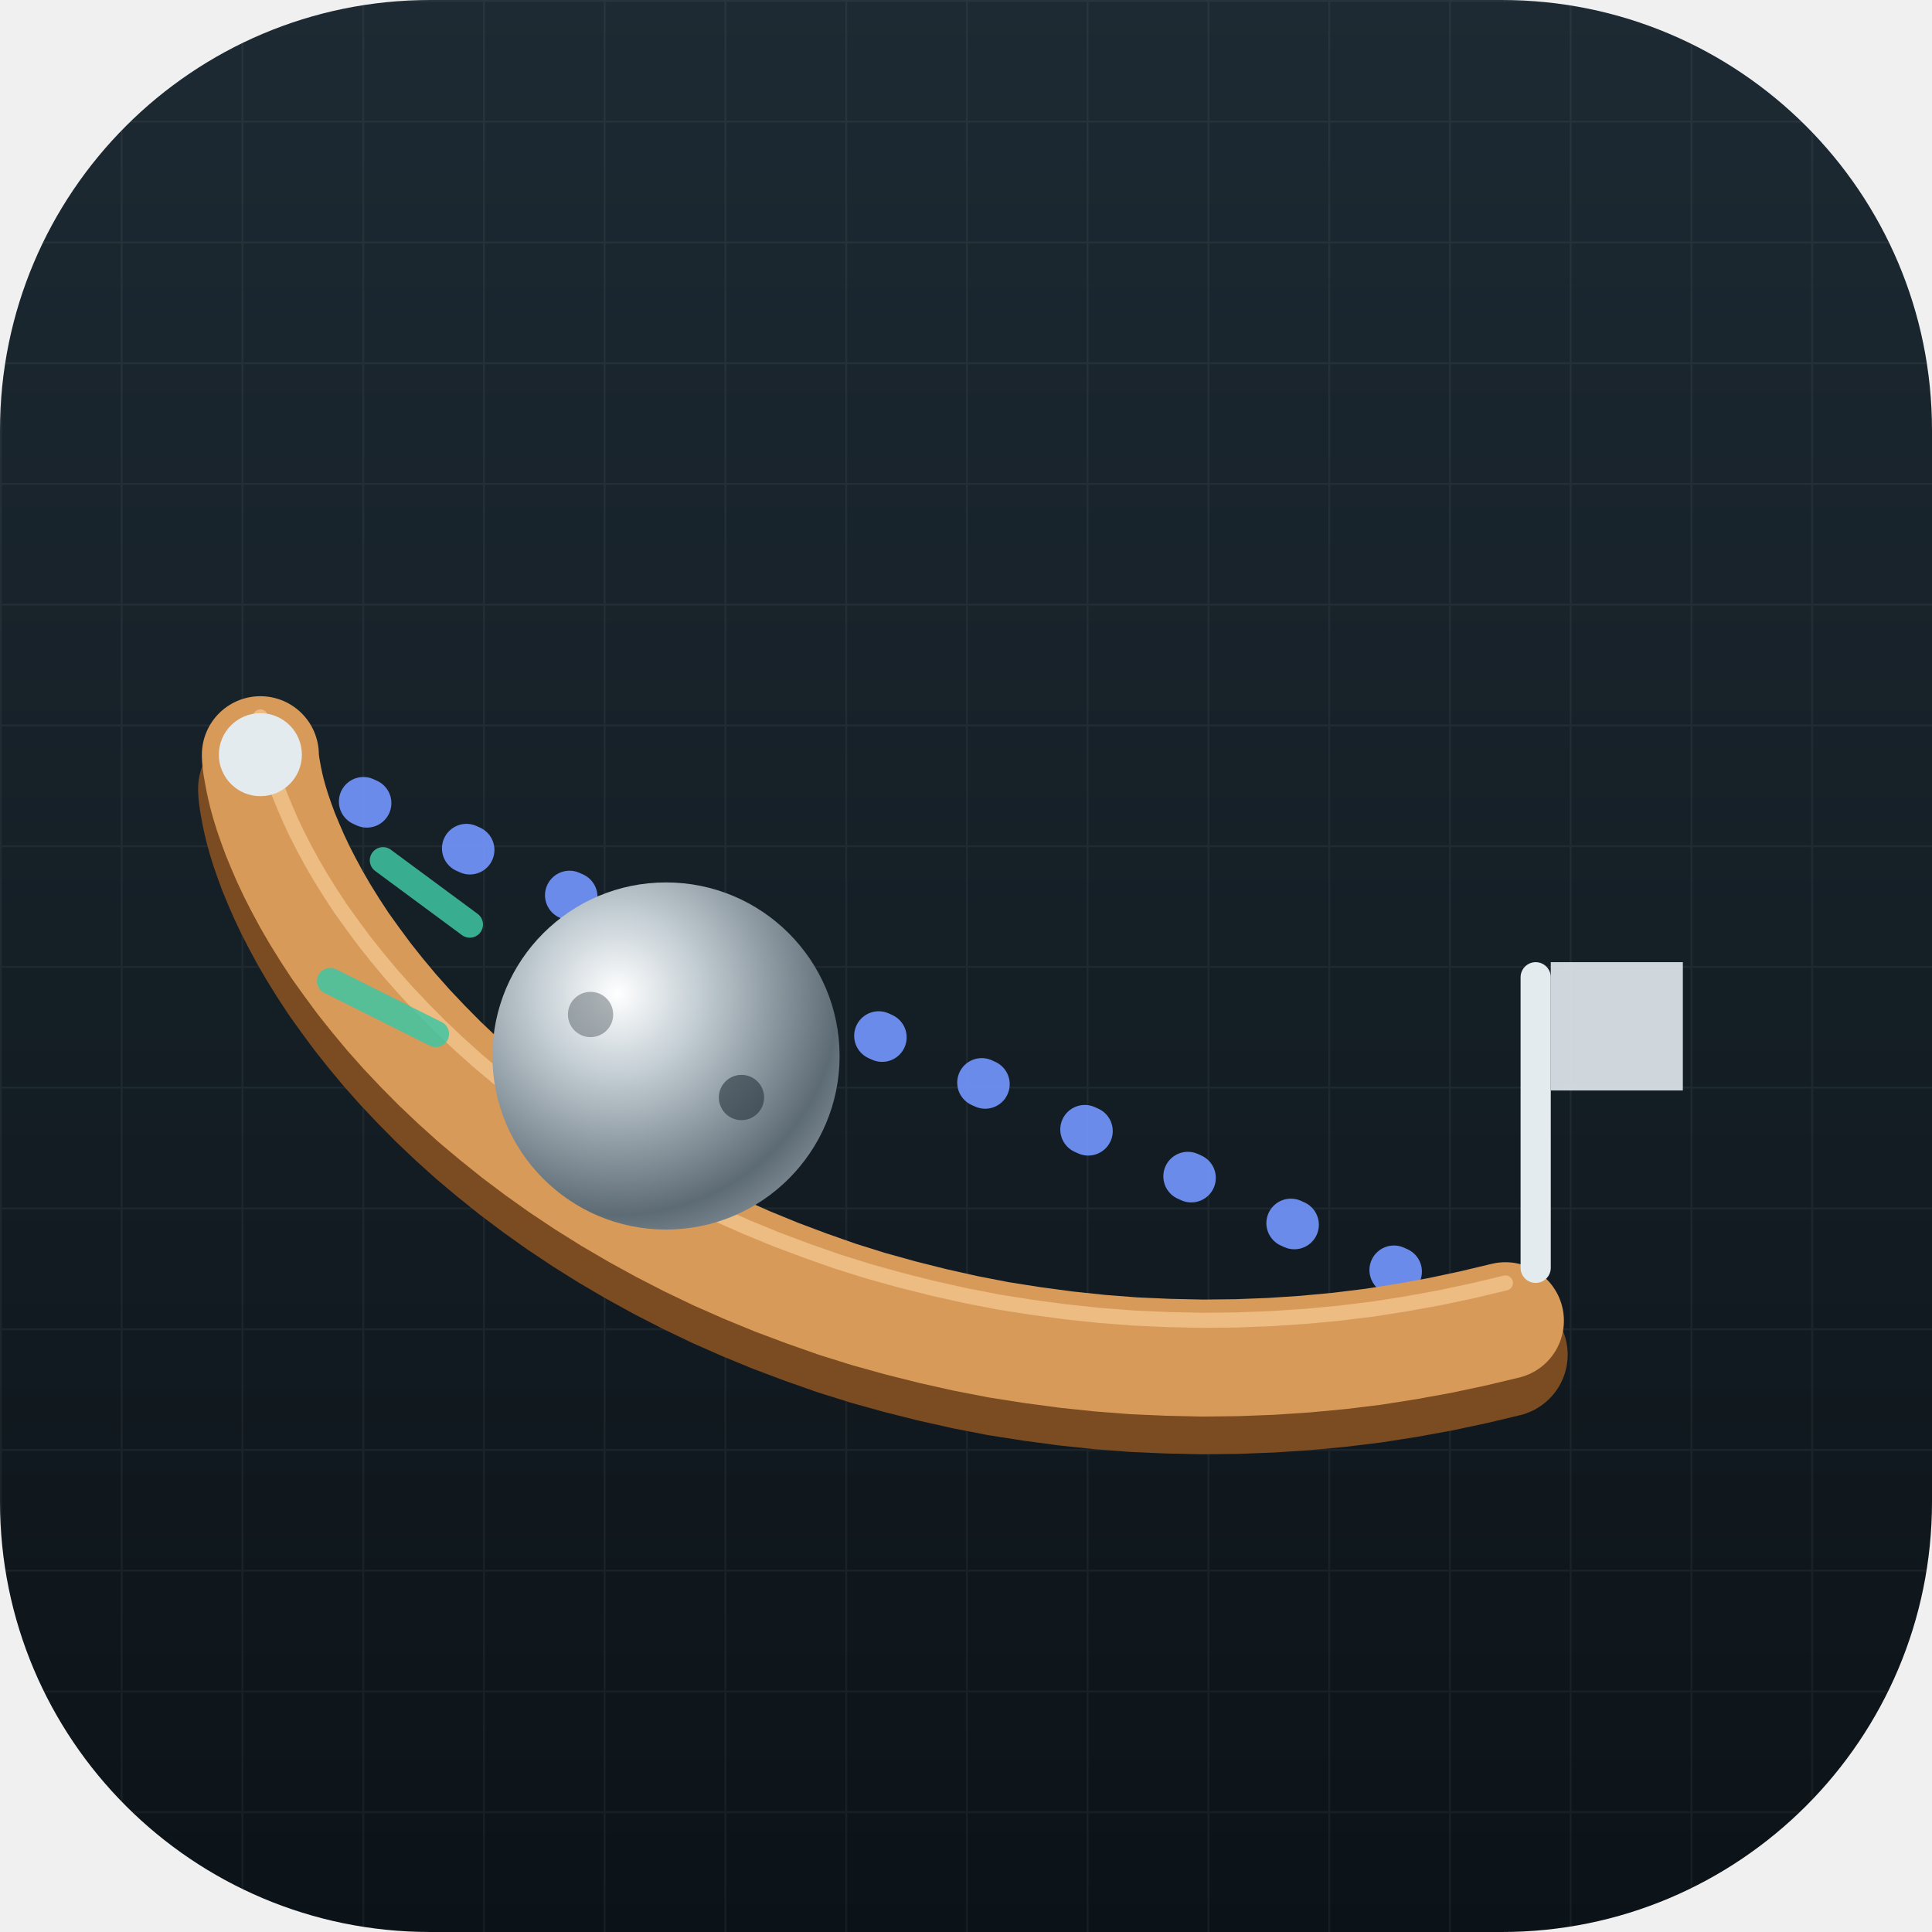
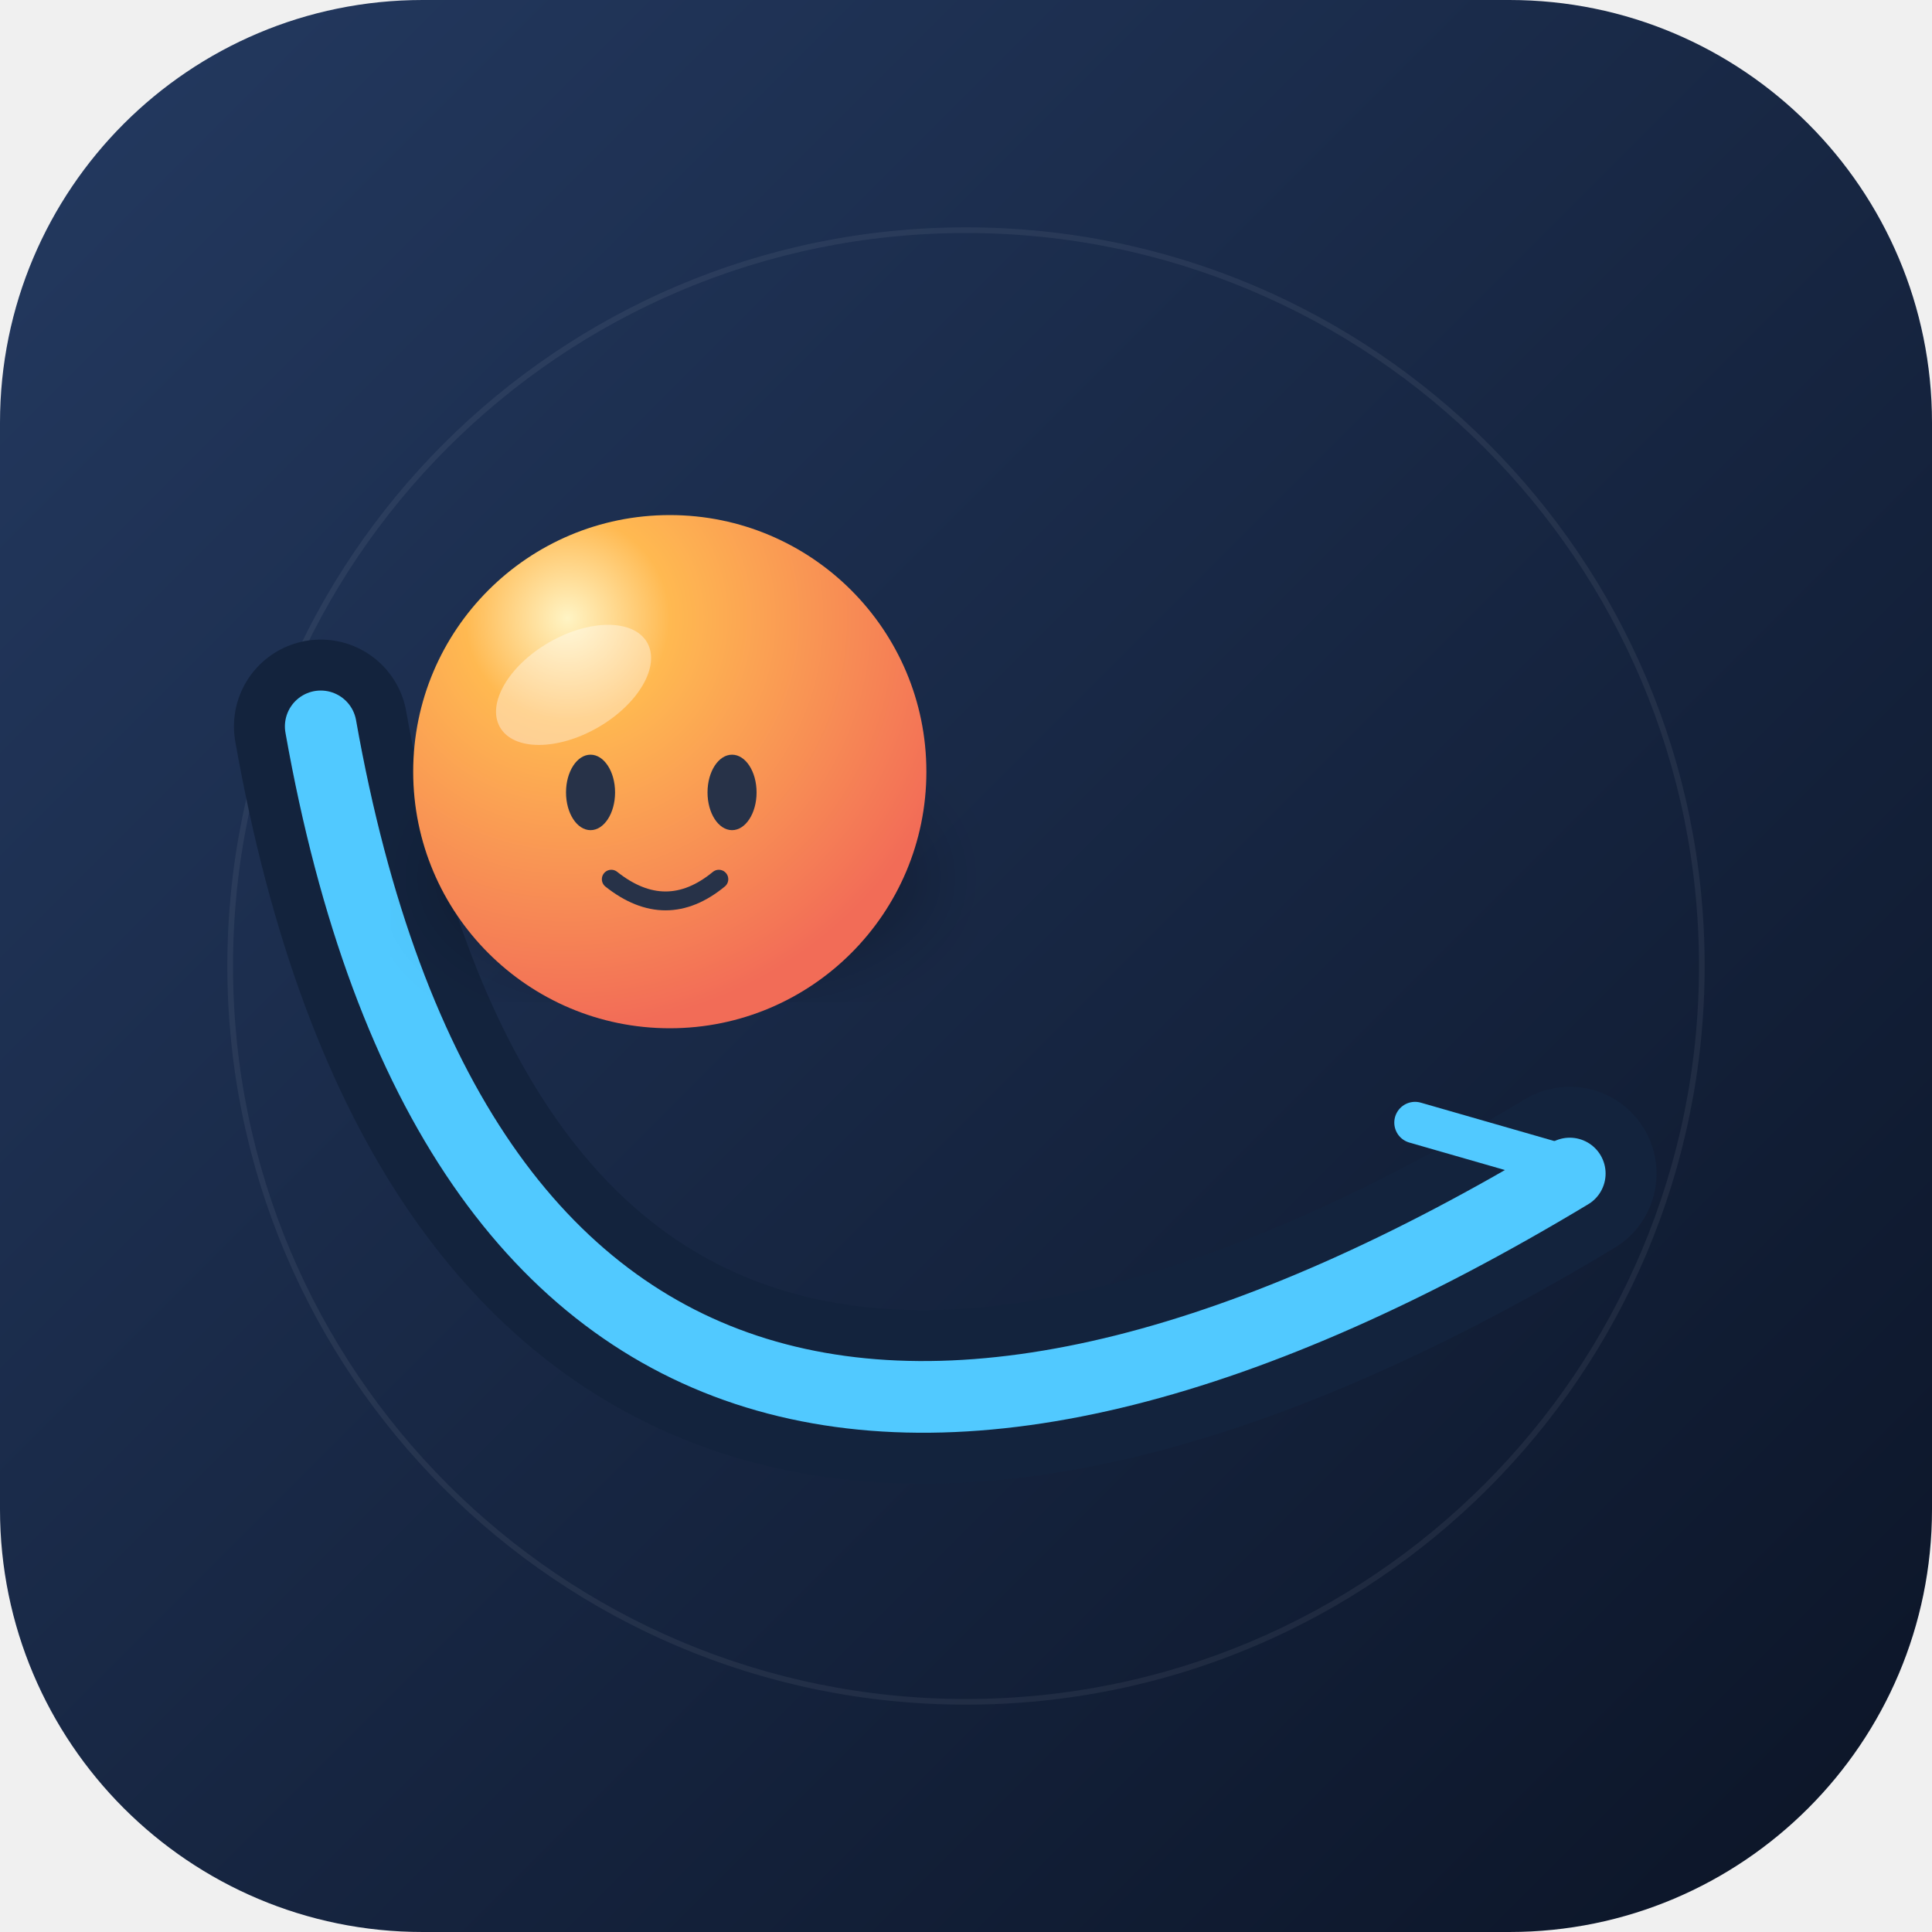
- <svg xmlns="http://www.w3.org/2000/svg" viewBox="0 0 1024 1024" width="1024" height="1024">
+ <svg xmlns="http://www.w3.org/2000/svg" width="1024" height="1024" viewBox="0 0 1024 1024">
  <defs>
-     <radialGradient id="steel" cx=".36" cy=".32" r=".75">
-       <stop offset="0" stop-color="#ffffff" />
-       <stop offset=".3" stop-color="#c6d0d6" />
-       <stop offset=".85" stop-color="#5d6b75" />
-       <stop offset="1" stop-color="#7b8892" />
+     <linearGradient id="bg" x2="1" y2="1">
+       <stop stop-color="#243a61" />
+       <stop offset="1" stop-color="#0b1426" />
+     </linearGradient>
+     <radialGradient id="b" cx=".3" cy=".2" r=".8">
+       <stop stop-color="#fff4c4" />
+       <stop offset=".25" stop-color="#ffb951" />
+       <stop offset="1" stop-color="#f26c57" />
    </radialGradient>
-     <linearGradient id="bg" x1="0" y1="0" x2="0" y2="1">
-       <stop offset="0" stop-color="#1d2a33" />
-       <stop offset="1" stop-color="#0c1318" />
-     </linearGradient>
-     <pattern id="grid" width="64" height="64" patternUnits="userSpaceOnUse">
-       <path d="M64 0H0V64" fill="none" stroke="#ffffff" stroke-opacity=".05" stroke-width="2" />
-     </pattern>
+     <filter id="shadow">
+       <feGaussianBlur stdDeviation="20" />
+     </filter>
  </defs>
-   <rect width="1024" height="1024" rx="228" fill="url(#bg)" />
-   <rect width="1024" height="1024" rx="228" fill="url(#grid)" />
-   <g transform="translate(-44 150)">
-     <line x1="182" y1="250" x2="841.9" y2="550.0" stroke="#7397ff" stroke-width="26" stroke-linecap="round" stroke-dasharray="2 58" opacity=".9" />
-     <path d="M182.0 268.0 L182.0 268.3 L182.0 269.0 L182.1 270.3 L182.3 272.1 L182.6 274.4 L183.1 277.2 L183.7 280.5 L184.5 284.3 L185.5 288.5 L186.8 293.2 L188.4 298.4 L190.3 303.9 L192.5 309.9 L195.1 316.2 L198.0 322.9 L201.3 329.9 L205.1 337.3 L209.2 344.9 L213.8 352.8 L218.9 361.0 L224.4 369.4 L230.5 377.9 L237.0 386.7 L244.0 395.5 L251.5 404.5 L259.5 413.5 L268.1 422.6 L277.1 431.7 L286.7 440.8 L296.8 449.9 L307.4 458.8 L318.5 467.7 L330.2 476.5 L342.3 485.1 L354.9 493.5 L368.0 501.7 L381.5 509.6 L395.5 517.3 L409.9 524.7 L424.7 531.8 L439.9 538.5 L455.5 544.9 L471.5 550.9 L487.7 556.6 L504.3 561.8 L521.2 566.5 L538.3 570.8 L555.7 574.7 L573.2 578.1 L591.0 580.9 L608.9 583.3 L626.9 585.2 L645.0 586.6 L663.2 587.4 L681.4 587.8 L699.6 587.6 L717.8 586.9 L735.9 585.7 L754.0 584.0 L771.9 581.8 L789.7 579.0 L807.3 575.8 L824.7 572.1 L841.9 568.0" fill="none" stroke="#7b4b22" stroke-width="66" stroke-linecap="round" stroke-linejoin="round" />
-     <path d="M182.0 250.0 L182.0 250.3 L182.0 251.0 L182.1 252.3 L182.3 254.1 L182.6 256.4 L183.1 259.2 L183.7 262.5 L184.5 266.3 L185.5 270.5 L186.8 275.2 L188.4 280.4 L190.3 285.9 L192.5 291.9 L195.1 298.2 L198.0 304.9 L201.3 311.9 L205.1 319.3 L209.2 326.9 L213.8 334.8 L218.9 343.0 L224.4 351.4 L230.5 359.9 L237.0 368.7 L244.0 377.5 L251.5 386.5 L259.5 395.5 L268.1 404.6 L277.1 413.7 L286.7 422.8 L296.8 431.9 L307.4 440.8 L318.5 449.7 L330.2 458.5 L342.3 467.1 L354.9 475.5 L368.0 483.7 L381.5 491.6 L395.5 499.3 L409.9 506.7 L424.7 513.8 L439.9 520.5 L455.5 526.9 L471.5 532.9 L487.7 538.6 L504.3 543.8 L521.2 548.5 L538.3 552.8 L555.7 556.7 L573.2 560.1 L591.0 562.9 L608.9 565.3 L626.9 567.2 L645.0 568.6 L663.2 569.4 L681.4 569.8 L699.6 569.6 L717.8 568.9 L735.9 567.7 L754.0 566.0 L771.9 563.8 L789.7 561.0 L807.3 557.8 L824.7 554.1 L841.9 550.0" fill="none" stroke="#d79a58" stroke-width="62" stroke-linecap="round" stroke-linejoin="round" />
-     <path d="M182.0 230.0 L182.0 230.3 L182.0 231.0 L182.1 232.3 L182.3 234.1 L182.6 236.4 L183.1 239.2 L183.7 242.5 L184.5 246.3 L185.5 250.5 L186.8 255.2 L188.4 260.4 L190.3 265.9 L192.5 271.9 L195.1 278.2 L198.0 284.9 L201.3 291.9 L205.1 299.3 L209.2 306.9 L213.8 314.8 L218.9 323.0 L224.4 331.4 L230.5 339.9 L237.0 348.7 L244.0 357.5 L251.5 366.5 L259.5 375.5 L268.1 384.6 L277.1 393.7 L286.7 402.8 L296.8 411.9 L307.4 420.8 L318.5 429.7 L330.2 438.5 L342.3 447.1 L354.9 455.5 L368.0 463.7 L381.5 471.6 L395.5 479.3 L409.9 486.7 L424.7 493.8 L439.9 500.5 L455.5 506.9 L471.5 512.9 L487.7 518.6 L504.3 523.8 L521.2 528.5 L538.3 532.8 L555.7 536.7 L573.2 540.1 L591.0 542.9 L608.9 545.3 L626.9 547.2 L645.0 548.6 L663.2 549.4 L681.4 549.8 L699.6 549.6 L717.8 548.9 L735.9 547.7 L754.0 546.0 L771.9 543.8 L789.7 541.0 L807.3 537.8 L824.7 534.1 L841.9 530.0" fill="none" stroke="#f2c48d" stroke-width="8" stroke-linecap="round" opacity=".8" />
-     <circle cx="182" cy="250" r="22" fill="#e4ebef" />
-     <rect x="849.943" y="359.971" width="16" height="170" rx="8" fill="#e4ebef" />
-     <path d="M865.943 359.971 h70 v34 h-70z M865.943 427.971 h70 v-34 h-70z" fill="#e4ebef" opacity=".9" />
-     <g stroke="#3fc6a2" stroke-width="14" stroke-linecap="round" opacity=".85">
-       <line x1="247" y1="306" x2="293" y2="340" />
-       <line x1="219" y1="370" x2="275" y2="398" />
-     </g>
-     <circle cx="397.0" cy="409.7" r="92" fill="url(#steel)" />
-     <circle cx="437.0" cy="431.7" r="12" fill="#1d2a33" opacity=".55" />
-     <circle cx="357.0" cy="387.7" r="12" fill="#1d2a33" opacity=".35" />
-   </g>
+   <rect width="1024" height="1024" rx="224" fill="url(#bg)" />
+   <circle cx="512" cy="512" r="390" fill="none" stroke="#ffffff" stroke-opacity=".06" stroke-width="3" />
+   <path d="M170 385 C240 780 495 825 832 622" fill="none" stroke="#13233d" stroke-width="92" stroke-linecap="round" />
+   <path d="M170 385 C240 780 495 825 832 622" fill="none" stroke="#51c9ff" stroke-width="38" stroke-linecap="round" />
+   <ellipse cx="363" cy="465" rx="130" ry="55" fill="#000" opacity=".23" filter="url(#shadow)" />
+   <circle cx="355" cy="409" r="136" fill="url(#b)" />
+   <ellipse cx="304" cy="363" rx="45" ry="26" fill="white" opacity=".38" transform="rotate(-30 304 363)" />
+   <ellipse cx="313" cy="420" rx="13" ry="20" fill="#273248" />
+   <ellipse cx="388" cy="420" rx="13" ry="20" fill="#273248" />
+   <path d="M324 466 Q353 489 381 466" fill="none" stroke="#273248" stroke-width="10" stroke-linecap="round" />
+   <path d="M750 595 l80 23 -74 40" fill="none" stroke="#51c9ff" stroke-width="22" stroke-linejoin="round" stroke-linecap="round" />
</svg>
